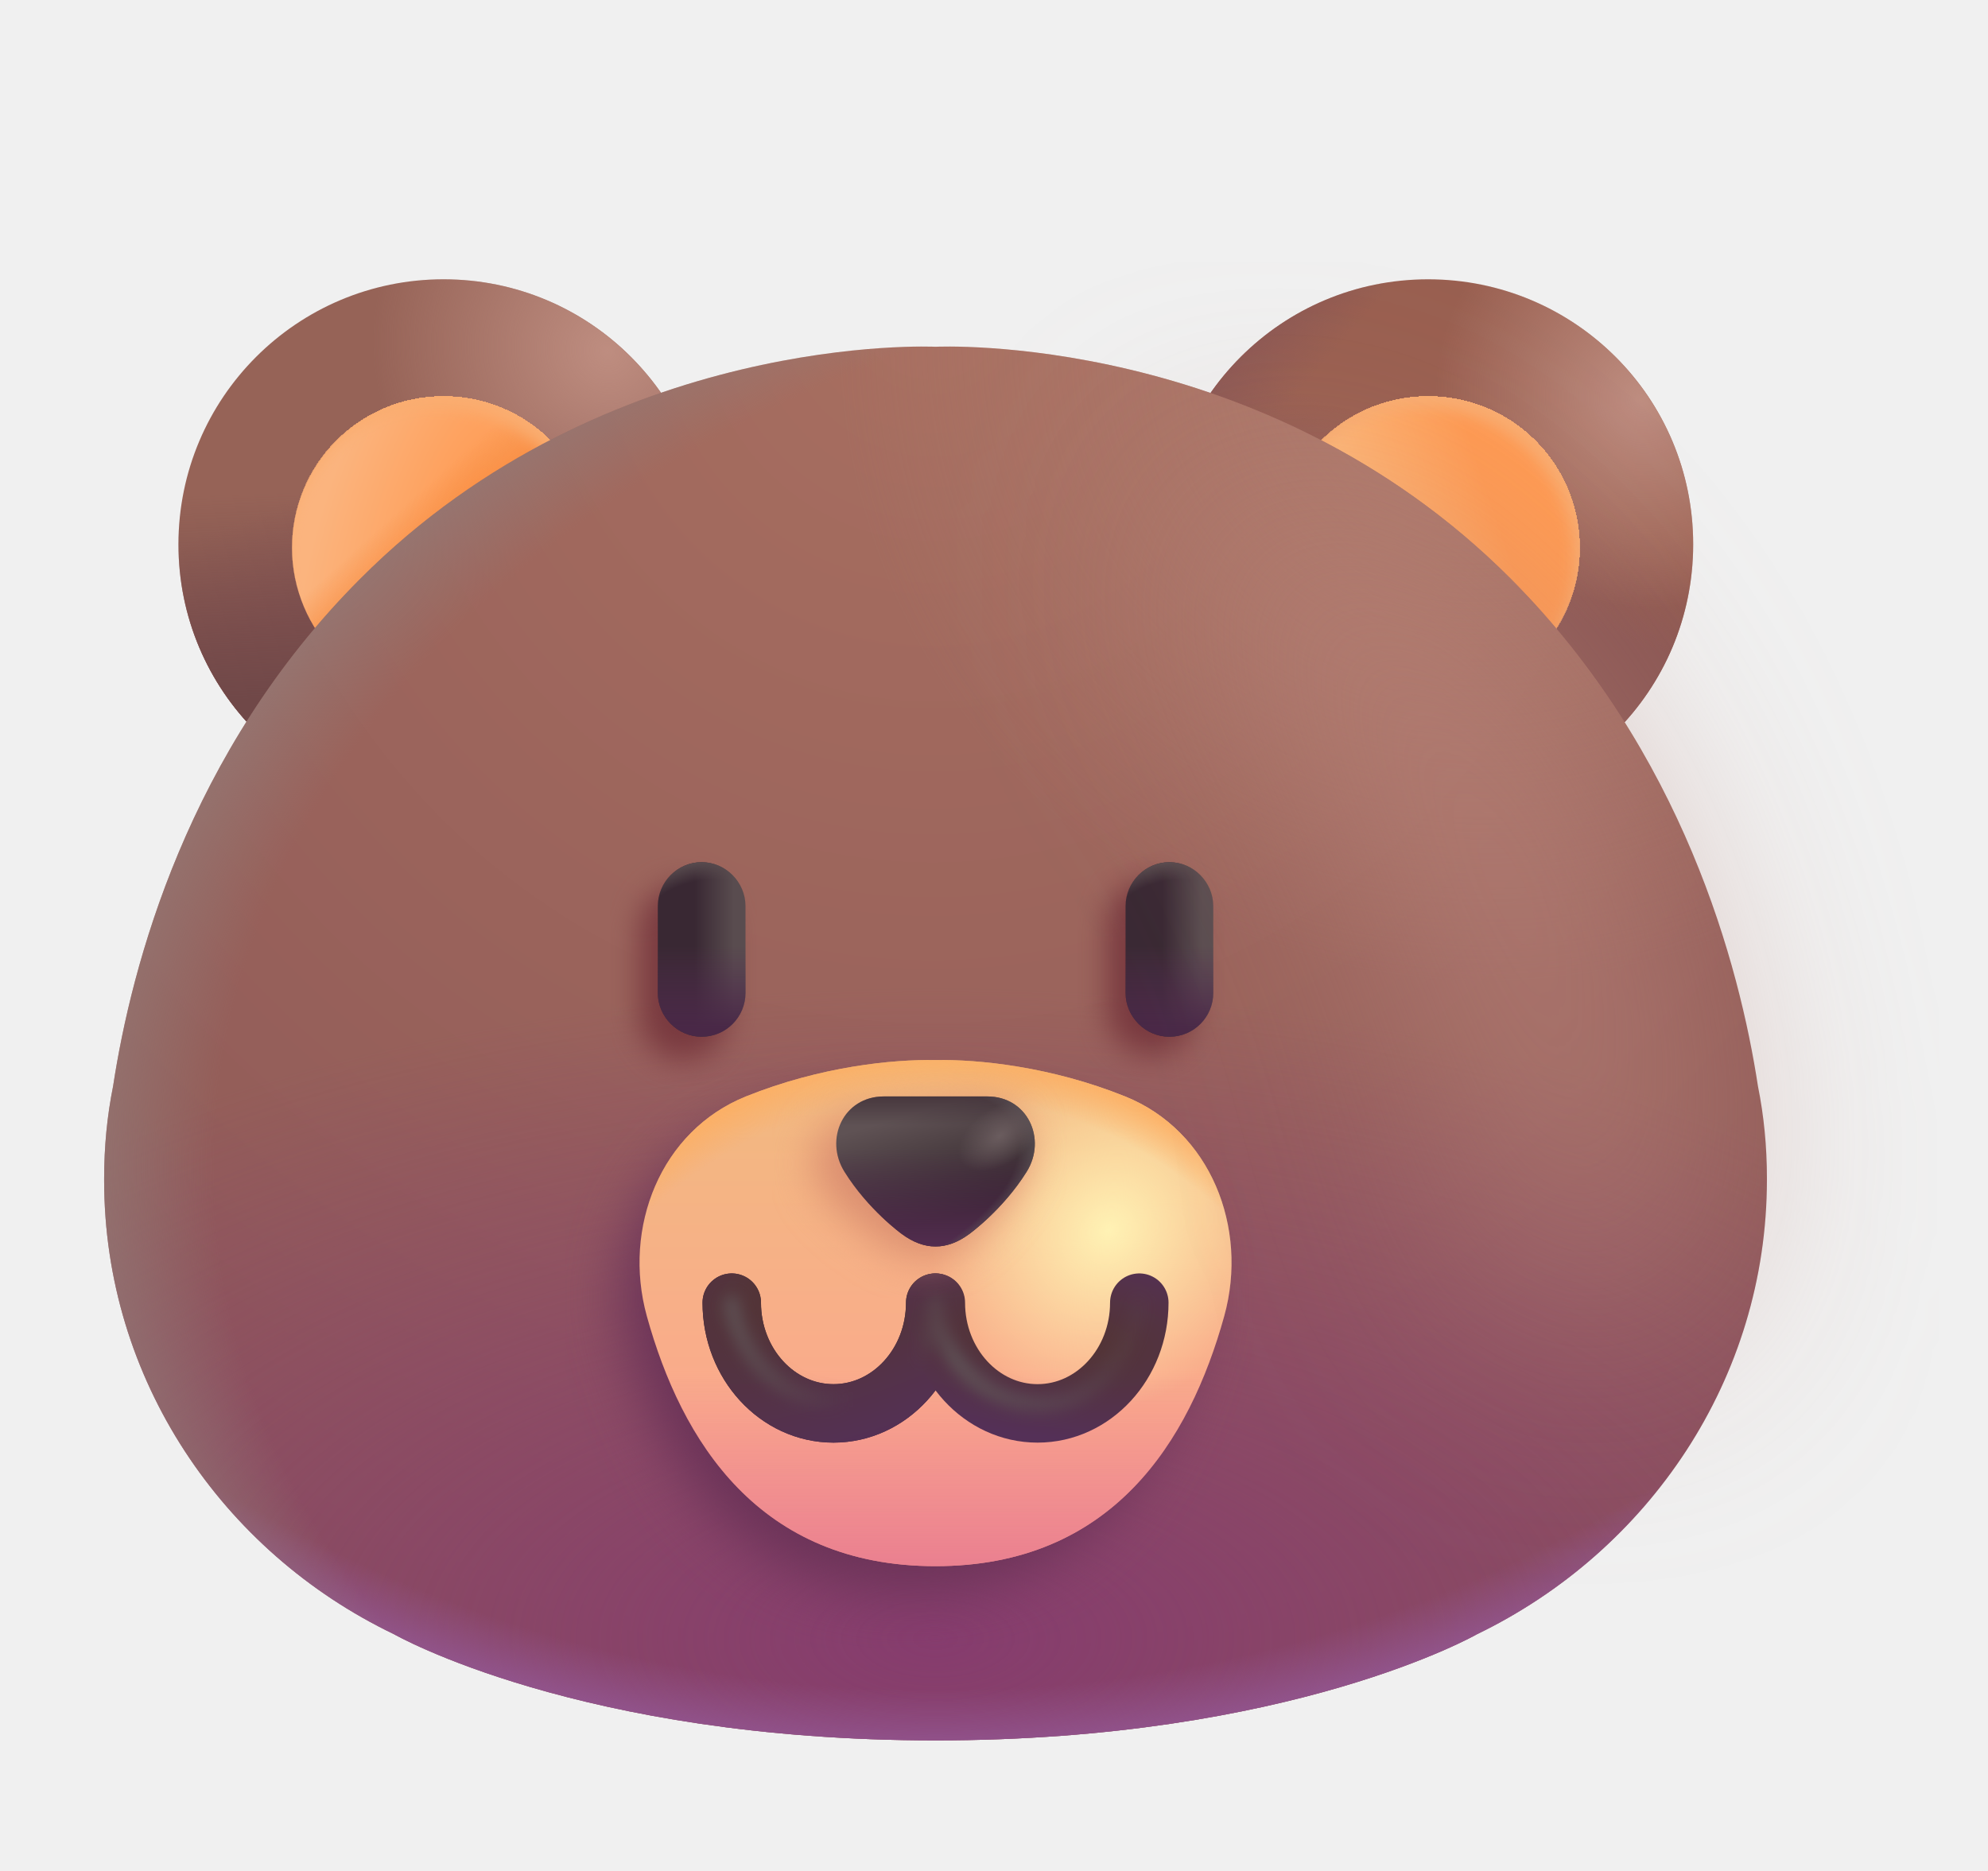
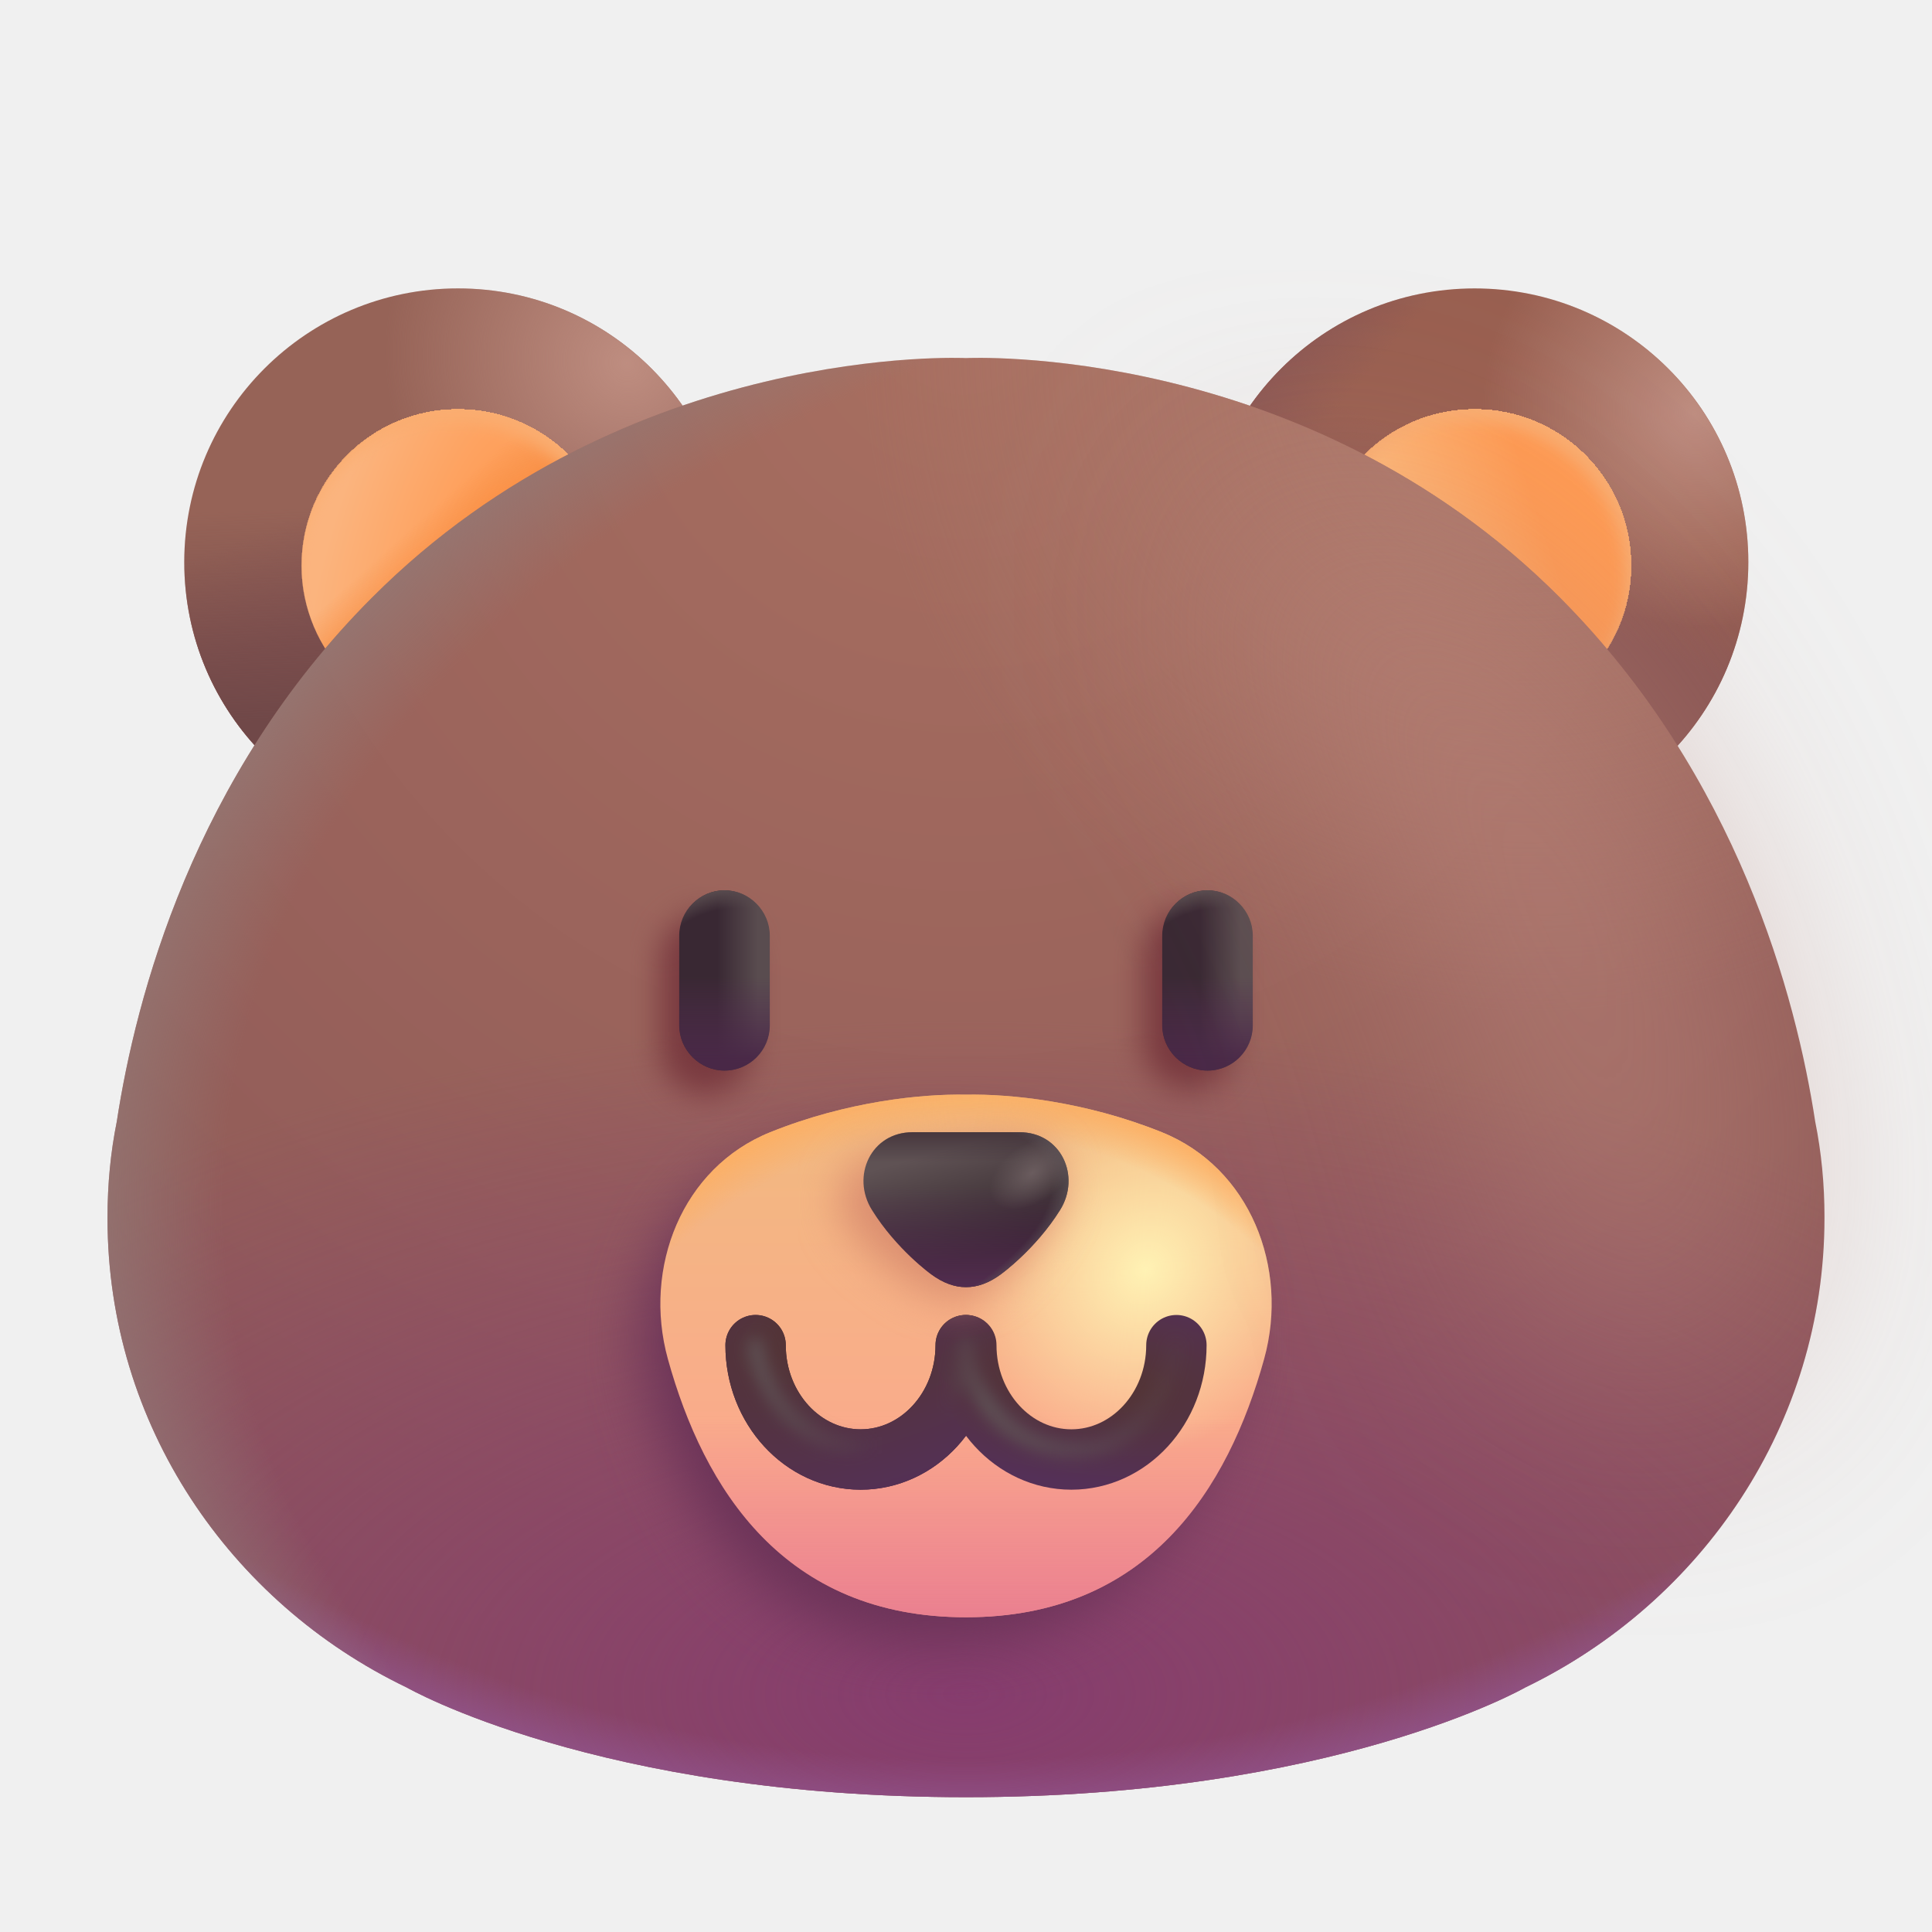
- <svg xmlns="http://www.w3.org/2000/svg" width="34" height="32" viewBox="0 0 34 32" fill="none">
-   <path d="M24.425 13.843C26.929 13.843 28.958 11.813 28.958 9.31C28.958 6.806 26.929 4.777 24.425 4.777C21.922 4.777 19.892 6.806 19.892 9.31C19.892 11.813 21.922 13.843 24.425 13.843Z" fill="#995F50" />
-   <path d="M24.425 13.843C26.929 13.843 28.958 11.813 28.958 9.31C28.958 6.806 26.929 4.777 24.425 4.777C21.922 4.777 19.892 6.806 19.892 9.31C19.892 11.813 21.922 13.843 24.425 13.843Z" fill="url(#paint0_linear_28327_4110)" />
-   <path d="M24.425 13.843C26.929 13.843 28.958 11.813 28.958 9.31C28.958 6.806 26.929 4.777 24.425 4.777C21.922 4.777 19.892 6.806 19.892 9.31C19.892 11.813 21.922 13.843 24.425 13.843Z" fill="url(#paint1_linear_28327_4110)" />
-   <path d="M24.425 13.843C26.929 13.843 28.958 11.813 28.958 9.31C28.958 6.806 26.929 4.777 24.425 4.777C21.922 4.777 19.892 6.806 19.892 9.31C19.892 11.813 21.922 13.843 24.425 13.843Z" fill="url(#paint2_radial_28327_4110)" />
-   <g filter="url(#filter0_i_28327_4110)">
-     <path d="M24.425 11.96C25.855 11.96 27.015 10.801 27.015 9.37C27.015 7.94 25.855 6.781 24.425 6.781C22.995 6.781 21.835 7.94 21.835 9.37C21.835 10.801 22.995 11.96 24.425 11.96Z" fill="url(#paint3_linear_28327_4110)" />
-   </g>
-   <path d="M7.585 13.843C5.081 13.843 3.052 11.813 3.052 9.31C3.052 6.806 5.081 4.777 7.585 4.777C10.089 4.777 12.118 6.806 12.118 9.31C12.118 11.813 10.089 13.843 7.585 13.843Z" fill="#966357" />
-   <path d="M7.585 13.843C5.081 13.843 3.052 11.813 3.052 9.31C3.052 6.806 5.081 4.777 7.585 4.777C10.089 4.777 12.118 6.806 12.118 9.31C12.118 11.813 10.089 13.843 7.585 13.843Z" fill="url(#paint4_linear_28327_4110)" />
-   <path d="M7.585 13.843C5.081 13.843 3.052 11.813 3.052 9.31C3.052 6.806 5.081 4.777 7.585 4.777C10.089 4.777 12.118 6.806 12.118 9.31C12.118 11.813 10.089 13.843 7.585 13.843Z" fill="url(#paint5_linear_28327_4110)" />
-   <path d="M7.585 13.843C5.081 13.843 3.052 11.813 3.052 9.31C3.052 6.806 5.081 4.777 7.585 4.777C10.089 4.777 12.118 6.806 12.118 9.31C12.118 11.813 10.089 13.843 7.585 13.843Z" fill="url(#paint6_radial_28327_4110)" />
-   <g filter="url(#filter1_i_28327_4110)">
-     <path d="M7.585 11.96C6.155 11.96 4.995 10.801 4.995 9.37C4.995 7.94 6.155 6.781 7.585 6.781C9.015 6.781 10.175 7.94 10.175 9.37C10.175 10.801 9.015 11.96 7.585 11.96Z" fill="url(#paint7_radial_28327_4110)" />
-     <path d="M7.585 11.96C6.155 11.96 4.995 10.801 4.995 9.37C4.995 7.94 6.155 6.781 7.585 6.781C9.015 6.781 10.175 7.94 10.175 9.37C10.175 10.801 9.015 11.96 7.585 11.96Z" fill="url(#paint8_linear_28327_4110)" />
-   </g>
-   <path d="M30.219 20.177C30.219 20.177 30.219 20.167 30.219 20.147C30.219 19.611 30.168 19.085 30.066 18.579C29.752 16.524 28.787 12.861 25.841 9.902C21.606 5.653 16 5.931 16 5.931C16 5.931 10.394 5.653 6.159 9.902C3.203 12.861 2.248 16.524 1.934 18.579C1.832 19.085 1.781 19.611 1.781 20.157C1.781 20.177 1.781 20.187 1.781 20.187C1.781 23.592 3.802 26.541 6.737 27.95C6.737 27.95 9.906 29.767 16 29.767C22.094 29.767 25.262 27.95 25.262 27.95C28.198 26.53 30.219 23.582 30.219 20.177Z" fill="url(#paint9_radial_28327_4110)" />
-   <path d="M30.219 20.177C30.219 20.177 30.219 20.167 30.219 20.147C30.219 19.611 30.168 19.085 30.066 18.579C29.752 16.524 28.787 12.861 25.841 9.902C21.606 5.653 16 5.931 16 5.931C16 5.931 10.394 5.653 6.159 9.902C3.203 12.861 2.248 16.524 1.934 18.579C1.832 19.085 1.781 19.611 1.781 20.157C1.781 20.177 1.781 20.187 1.781 20.187C1.781 23.592 3.802 26.541 6.737 27.95C6.737 27.95 9.906 29.767 16 29.767C22.094 29.767 25.262 27.95 25.262 27.95C28.198 26.53 30.219 23.582 30.219 20.177Z" fill="url(#paint10_radial_28327_4110)" />
-   <path d="M30.219 20.177C30.219 20.177 30.219 20.167 30.219 20.147C30.219 19.611 30.168 19.085 30.066 18.579C29.752 16.524 28.787 12.861 25.841 9.902C21.606 5.653 16 5.931 16 5.931C16 5.931 10.394 5.653 6.159 9.902C3.203 12.861 2.248 16.524 1.934 18.579C1.832 19.085 1.781 19.611 1.781 20.157C1.781 20.177 1.781 20.187 1.781 20.187C1.781 23.592 3.802 26.541 6.737 27.95C6.737 27.95 9.906 29.767 16 29.767C22.094 29.767 25.262 27.95 25.262 27.95C28.198 26.53 30.219 23.582 30.219 20.177Z" fill="url(#paint11_radial_28327_4110)" />
-   <path d="M30.219 20.177C30.219 20.177 30.219 20.167 30.219 20.147C30.219 19.611 30.168 19.085 30.066 18.579C29.752 16.524 28.787 12.861 25.841 9.902C21.606 5.653 16 5.931 16 5.931C16 5.931 10.394 5.653 6.159 9.902C3.203 12.861 2.248 16.524 1.934 18.579C1.832 19.085 1.781 19.611 1.781 20.157C1.781 20.177 1.781 20.187 1.781 20.187C1.781 23.592 3.802 26.541 6.737 27.95C6.737 27.95 9.906 29.767 16 29.767C22.094 29.767 25.262 27.95 25.262 27.95C28.198 26.53 30.219 23.582 30.219 20.177Z" fill="url(#paint12_radial_28327_4110)" />
-   <path d="M30.219 20.177C30.219 20.177 30.219 20.167 30.219 20.147C30.219 19.611 30.168 19.085 30.066 18.579C29.752 16.524 28.787 12.861 25.841 9.902C21.606 5.653 16 5.931 16 5.931C16 5.931 10.394 5.653 6.159 9.902C3.203 12.861 2.248 16.524 1.934 18.579C1.832 19.085 1.781 19.611 1.781 20.157C1.781 20.177 1.781 20.187 1.781 20.187C1.781 23.592 3.802 26.541 6.737 27.95C6.737 27.95 9.906 29.767 16 29.767C22.094 29.767 25.262 27.95 25.262 27.95C28.198 26.53 30.219 23.582 30.219 20.177Z" fill="url(#paint13_radial_28327_4110)" />
-   <g filter="url(#filter2_f_28327_4110)">
-     <path d="M11.688 18.13C11.278 18.13 10.938 17.79 10.938 17.38V15.894C10.938 15.484 11.278 15.144 11.688 15.144C12.098 15.144 12.438 15.484 12.438 15.894V17.38C12.438 17.79 12.108 18.13 11.688 18.13Z" fill="#79393F" />
-   </g>
-   <g filter="url(#filter3_f_28327_4110)">
-     <path d="M19.687 18.044C19.277 18.044 18.937 17.704 18.937 17.294V15.809C18.937 15.399 19.277 15.059 19.687 15.059C20.097 15.059 20.437 15.399 20.437 15.809V17.294C20.437 17.704 20.107 18.044 19.687 18.044Z" fill="#79393F" />
-   </g>
-   <path d="M12 17.732C11.59 17.732 11.25 17.392 11.25 16.982V15.496C11.25 15.086 11.59 14.746 12 14.746C12.41 14.746 12.75 15.086 12.75 15.496V16.982C12.75 17.392 12.42 17.732 12 17.732Z" fill="url(#paint14_linear_28327_4110)" />
-   <path d="M12 17.732C11.59 17.732 11.25 17.392 11.25 16.982V15.496C11.25 15.086 11.59 14.746 12 14.746C12.41 14.746 12.75 15.086 12.75 15.496V16.982C12.75 17.392 12.42 17.732 12 17.732Z" fill="url(#paint15_linear_28327_4110)" />
-   <path d="M12 17.732C11.59 17.732 11.25 17.392 11.25 16.982V15.496C11.25 15.086 11.59 14.746 12 14.746C12.41 14.746 12.75 15.086 12.75 15.496V16.982C12.75 17.392 12.42 17.732 12 17.732Z" fill="url(#paint16_radial_28327_4110)" />
-   <path d="M20 17.732C19.59 17.732 19.25 17.392 19.25 16.982V15.496C19.25 15.086 19.59 14.746 20 14.746C20.41 14.746 20.75 15.086 20.75 15.496V16.982C20.75 17.392 20.42 17.732 20 17.732Z" fill="url(#paint17_linear_28327_4110)" />
-   <path d="M20 17.732C19.59 17.732 19.25 17.392 19.25 16.982V15.496C19.25 15.086 19.59 14.746 20 14.746C20.41 14.746 20.75 15.086 20.75 15.496V16.982C20.75 17.392 20.42 17.732 20 17.732Z" fill="url(#paint18_linear_28327_4110)" />
-   <path d="M20 17.732C19.59 17.732 19.25 17.392 19.25 16.982V15.496C19.25 15.086 19.59 14.746 20 14.746C20.41 14.746 20.75 15.086 20.75 15.496V16.982C20.75 17.392 20.42 17.732 20 17.732Z" fill="url(#paint19_radial_28327_4110)" />
-   <g filter="url(#filter4_f_28327_4110)">
-     <path d="M15.558 18.843C14.851 18.831 13.657 18.95 12.432 19.444C11.027 20.009 10.394 21.604 10.798 23.064C11.37 25.13 12.649 27.187 15.558 27.187C18.466 27.187 19.746 25.13 20.317 23.064C20.721 21.604 20.088 20.009 18.683 19.444C17.458 18.95 16.264 18.831 15.558 18.843Z" fill="#6A3257" />
-   </g>
-   <path d="M16 18.131C15.267 18.117 14.029 18.241 12.758 18.753C11.3 19.34 10.643 20.994 11.062 22.509C11.655 24.652 12.982 26.787 16 26.787C19.018 26.787 20.345 24.652 20.938 22.509C21.357 20.994 20.7 19.34 19.242 18.753C17.971 18.241 16.733 18.117 16 18.131Z" fill="url(#paint20_linear_28327_4110)" />
-   <path d="M16 18.131C15.267 18.117 14.029 18.241 12.758 18.753C11.3 19.34 10.643 20.994 11.062 22.509C11.655 24.652 12.982 26.787 16 26.787C19.018 26.787 20.345 24.652 20.938 22.509C21.357 20.994 20.7 19.34 19.242 18.753C17.971 18.241 16.733 18.117 16 18.131Z" fill="url(#paint21_linear_28327_4110)" />
-   <path d="M16 18.131C15.267 18.117 14.029 18.241 12.758 18.753C11.3 19.34 10.643 20.994 11.062 22.509C11.655 24.652 12.982 26.787 16 26.787C19.018 26.787 20.345 24.652 20.938 22.509C21.357 20.994 20.7 19.34 19.242 18.753C17.971 18.241 16.733 18.117 16 18.131Z" fill="url(#paint22_radial_28327_4110)" />
-   <path d="M16 18.131C15.267 18.117 14.029 18.241 12.758 18.753C11.3 19.34 10.643 20.994 11.062 22.509C11.655 24.652 12.982 26.787 16 26.787C19.018 26.787 20.345 24.652 20.938 22.509C21.357 20.994 20.7 19.34 19.242 18.753C17.971 18.241 16.733 18.117 16 18.131Z" fill="url(#paint23_radial_28327_4110)" />
-   <path d="M15.995 22.28C15.995 23.325 15.215 24.174 14.255 24.174C13.295 24.174 12.515 23.325 12.515 22.28" stroke="url(#paint24_radial_28327_4110)" stroke-miterlimit="10" stroke-linecap="round" />
-   <path d="M15.995 22.28C15.995 23.325 15.215 24.174 14.255 24.174C13.295 24.174 12.515 23.325 12.515 22.28" stroke="url(#paint25_radial_28327_4110)" stroke-miterlimit="10" stroke-linecap="round" />
-   <path d="M19.485 22.28C19.485 23.325 18.705 24.174 17.745 24.174C16.785 24.174 16.005 23.325 16.005 22.28" stroke="url(#paint26_radial_28327_4110)" stroke-miterlimit="10" stroke-linecap="round" />
-   <g filter="url(#filter5_f_28327_4110)">
-     <path d="M12.515 22.28C12.557 22.801 13.049 23.861 14.124 23.936C15.468 24.03 15.937 22.968 15.984 22.28C15.958 22.832 16.562 24.014 17.828 24.014C18.915 24.014 19.427 22.832 19.484 22.28" stroke="url(#paint27_linear_28327_4110)" stroke-width="0.25" stroke-linecap="round" stroke-linejoin="round" />
-   </g>
-   <g filter="url(#filter6_f_28327_4110)">
-     <path d="M14.71 19.102L16.6 18.924C17.329 18.855 17.757 19.521 17.432 20.101C17.056 20.773 16.482 21.227 16.482 21.227C16.293 21.382 16.089 21.472 15.888 21.49C15.688 21.51 15.471 21.459 15.257 21.343C15.257 21.343 14.608 21.004 14.112 20.414C13.685 19.905 13.981 19.171 14.71 19.102Z" fill="#DB8E70" />
-   </g>
-   <path d="M15.113 18.753H16.887C17.57 18.753 17.91 19.478 17.558 20.042C17.149 20.696 16.575 21.107 16.575 21.107C16.386 21.247 16.188 21.321 16 21.319C15.812 21.321 15.614 21.247 15.425 21.107C15.425 21.107 14.851 20.696 14.443 20.042C14.09 19.478 14.43 18.753 15.113 18.753Z" fill="url(#paint28_linear_28327_4110)" />
-   <path d="M15.113 18.753H16.887C17.57 18.753 17.91 19.478 17.558 20.042C17.149 20.696 16.575 21.107 16.575 21.107C16.386 21.247 16.188 21.321 16 21.319C15.812 21.321 15.614 21.247 15.425 21.107C15.425 21.107 14.851 20.696 14.443 20.042C14.09 19.478 14.43 18.753 15.113 18.753Z" fill="url(#paint29_linear_28327_4110)" />
-   <path d="M15.113 18.753H16.887C17.57 18.753 17.91 19.478 17.558 20.042C17.149 20.696 16.575 21.107 16.575 21.107C16.386 21.247 16.188 21.321 16 21.319C15.812 21.321 15.614 21.247 15.425 21.107C15.425 21.107 14.851 20.696 14.443 20.042C14.09 19.478 14.43 18.753 15.113 18.753Z" fill="url(#paint30_linear_28327_4110)" />
-   <path d="M15.113 18.753H16.887C17.57 18.753 17.91 19.478 17.558 20.042C17.149 20.696 16.575 21.107 16.575 21.107C16.386 21.247 16.188 21.321 16 21.319C15.812 21.321 15.614 21.247 15.425 21.107C15.425 21.107 14.851 20.696 14.443 20.042C14.09 19.478 14.43 18.753 15.113 18.753Z" fill="url(#paint31_radial_28327_4110)" />
-   <path d="M15.113 18.753H16.887C17.57 18.753 17.91 19.478 17.558 20.042C17.149 20.696 16.575 21.107 16.575 21.107C16.386 21.247 16.188 21.321 16 21.319C15.812 21.321 15.614 21.247 15.425 21.107C15.425 21.107 14.851 20.696 14.443 20.042C14.09 19.478 14.43 18.753 15.113 18.753Z" fill="url(#paint32_radial_28327_4110)" />
-   <g filter="url(#filter7_f_28327_4110)">
-     <path d="M29.142 20.698C28.487 15.228 26.212 10.491 21.87 8.57C21.309 8.322 20.669 8.586 20.379 9.128C20.119 9.614 20.205 10.21 20.572 10.621C22.867 13.187 24.345 16.025 24.499 20.609C24.555 22.296 26.241 23.55 27.802 22.908C28.69 22.543 29.257 21.652 29.142 20.698Z" fill="url(#paint33_linear_28327_4110)" />
+ <svg xmlns="http://www.w3.org/2000/svg" width="32" height="32" viewBox="0 0 32 32" fill="none">
+   <g clip-path="url(#clip0_28327_4110)">
+     <path d="M24.425 13.843C26.929 13.843 28.958 11.813 28.958 9.31C28.958 6.806 26.929 4.777 24.425 4.777C21.922 4.777 19.892 6.806 19.892 9.31C19.892 11.813 21.922 13.843 24.425 13.843Z" fill="#995F50" />
+     <path d="M24.425 13.843C26.929 13.843 28.958 11.813 28.958 9.31C28.958 6.806 26.929 4.777 24.425 4.777C21.922 4.777 19.892 6.806 19.892 9.31C19.892 11.813 21.922 13.843 24.425 13.843Z" fill="url(#paint0_linear_28327_4110)" />
+     <path d="M24.425 13.843C26.929 13.843 28.958 11.813 28.958 9.31C28.958 6.806 26.929 4.777 24.425 4.777C21.922 4.777 19.892 6.806 19.892 9.31C19.892 11.813 21.922 13.843 24.425 13.843Z" fill="url(#paint1_linear_28327_4110)" />
+     <path d="M24.425 13.843C26.929 13.843 28.958 11.813 28.958 9.31C28.958 6.806 26.929 4.777 24.425 4.777C21.922 4.777 19.892 6.806 19.892 9.31C19.892 11.813 21.922 13.843 24.425 13.843Z" fill="url(#paint2_radial_28327_4110)" />
+     <g filter="url(#filter0_i_28327_4110)">
+       <path d="M24.425 11.96C25.855 11.96 27.015 10.801 27.015 9.37C27.015 7.94 25.855 6.781 24.425 6.781C22.995 6.781 21.835 7.94 21.835 9.37C21.835 10.801 22.995 11.96 24.425 11.96Z" fill="url(#paint3_linear_28327_4110)" />
+     </g>
+     <path d="M7.585 13.843C5.081 13.843 3.052 11.813 3.052 9.31C3.052 6.806 5.081 4.777 7.585 4.777C10.089 4.777 12.118 6.806 12.118 9.31C12.118 11.813 10.089 13.843 7.585 13.843Z" fill="#966357" />
+     <path d="M7.585 13.843C5.081 13.843 3.052 11.813 3.052 9.31C3.052 6.806 5.081 4.777 7.585 4.777C10.089 4.777 12.118 6.806 12.118 9.31C12.118 11.813 10.089 13.843 7.585 13.843Z" fill="url(#paint4_linear_28327_4110)" />
+     <path d="M7.585 13.843C5.081 13.843 3.052 11.813 3.052 9.31C3.052 6.806 5.081 4.777 7.585 4.777C10.089 4.777 12.118 6.806 12.118 9.31C12.118 11.813 10.089 13.843 7.585 13.843Z" fill="url(#paint5_linear_28327_4110)" />
+     <path d="M7.585 13.843C5.081 13.843 3.052 11.813 3.052 9.31C3.052 6.806 5.081 4.777 7.585 4.777C10.089 4.777 12.118 6.806 12.118 9.31C12.118 11.813 10.089 13.843 7.585 13.843Z" fill="url(#paint6_radial_28327_4110)" />
+     <g filter="url(#filter1_i_28327_4110)">
+       <path d="M7.585 11.96C6.155 11.96 4.995 10.801 4.995 9.37C4.995 7.94 6.155 6.781 7.585 6.781C9.015 6.781 10.175 7.94 10.175 9.37C10.175 10.801 9.015 11.96 7.585 11.96Z" fill="url(#paint7_radial_28327_4110)" />
+       <path d="M7.585 11.96C6.155 11.96 4.995 10.801 4.995 9.37C4.995 7.94 6.155 6.781 7.585 6.781C9.015 6.781 10.175 7.94 10.175 9.37C10.175 10.801 9.015 11.96 7.585 11.96Z" fill="url(#paint8_linear_28327_4110)" />
+     </g>
+     <path d="M30.219 20.177C30.219 20.177 30.219 20.167 30.219 20.147C30.219 19.611 30.168 19.085 30.066 18.579C29.752 16.524 28.787 12.861 25.841 9.902C21.606 5.653 16 5.931 16 5.931C16 5.931 10.394 5.653 6.159 9.902C3.203 12.861 2.248 16.524 1.934 18.579C1.832 19.085 1.781 19.611 1.781 20.157C1.781 20.177 1.781 20.187 1.781 20.187C1.781 23.592 3.802 26.541 6.737 27.95C6.737 27.95 9.906 29.767 16 29.767C22.094 29.767 25.262 27.95 25.262 27.95C28.198 26.53 30.219 23.582 30.219 20.177Z" fill="url(#paint9_radial_28327_4110)" />
+     <path d="M30.219 20.177C30.219 20.177 30.219 20.167 30.219 20.147C30.219 19.611 30.168 19.085 30.066 18.579C29.752 16.524 28.787 12.861 25.841 9.902C21.606 5.653 16 5.931 16 5.931C16 5.931 10.394 5.653 6.159 9.902C3.203 12.861 2.248 16.524 1.934 18.579C1.832 19.085 1.781 19.611 1.781 20.157C1.781 20.177 1.781 20.187 1.781 20.187C1.781 23.592 3.802 26.541 6.737 27.95C6.737 27.95 9.906 29.767 16 29.767C22.094 29.767 25.262 27.95 25.262 27.95C28.198 26.53 30.219 23.582 30.219 20.177Z" fill="url(#paint10_radial_28327_4110)" />
+     <path d="M30.219 20.177C30.219 20.177 30.219 20.167 30.219 20.147C30.219 19.611 30.168 19.085 30.066 18.579C29.752 16.524 28.787 12.861 25.841 9.902C21.606 5.653 16 5.931 16 5.931C16 5.931 10.394 5.653 6.159 9.902C3.203 12.861 2.248 16.524 1.934 18.579C1.832 19.085 1.781 19.611 1.781 20.157C1.781 20.177 1.781 20.187 1.781 20.187C1.781 23.592 3.802 26.541 6.737 27.95C6.737 27.95 9.906 29.767 16 29.767C22.094 29.767 25.262 27.95 25.262 27.95C28.198 26.53 30.219 23.582 30.219 20.177Z" fill="url(#paint11_radial_28327_4110)" />
+     <path d="M30.219 20.177C30.219 20.177 30.219 20.167 30.219 20.147C30.219 19.611 30.168 19.085 30.066 18.579C29.752 16.524 28.787 12.861 25.841 9.902C21.606 5.653 16 5.931 16 5.931C16 5.931 10.394 5.653 6.159 9.902C3.203 12.861 2.248 16.524 1.934 18.579C1.832 19.085 1.781 19.611 1.781 20.157C1.781 20.177 1.781 20.187 1.781 20.187C1.781 23.592 3.802 26.541 6.737 27.95C6.737 27.95 9.906 29.767 16 29.767C22.094 29.767 25.262 27.95 25.262 27.95C28.198 26.53 30.219 23.582 30.219 20.177Z" fill="url(#paint12_radial_28327_4110)" />
+     <path d="M30.219 20.177C30.219 20.177 30.219 20.167 30.219 20.147C30.219 19.611 30.168 19.085 30.066 18.579C29.752 16.524 28.787 12.861 25.841 9.902C21.606 5.653 16 5.931 16 5.931C16 5.931 10.394 5.653 6.159 9.902C3.203 12.861 2.248 16.524 1.934 18.579C1.832 19.085 1.781 19.611 1.781 20.157C1.781 20.177 1.781 20.187 1.781 20.187C1.781 23.592 3.802 26.541 6.737 27.95C6.737 27.95 9.906 29.767 16 29.767C22.094 29.767 25.262 27.95 25.262 27.95C28.198 26.53 30.219 23.582 30.219 20.177Z" fill="url(#paint13_radial_28327_4110)" />
+     <g filter="url(#filter2_f_28327_4110)">
+       <path d="M11.688 18.13C11.278 18.13 10.938 17.79 10.938 17.38V15.894C10.938 15.484 11.278 15.144 11.688 15.144C12.098 15.144 12.438 15.484 12.438 15.894V17.38C12.438 17.79 12.108 18.13 11.688 18.13Z" fill="#79393F" />
+     </g>
+     <g filter="url(#filter3_f_28327_4110)">
+       <path d="M19.687 18.044C19.277 18.044 18.937 17.704 18.937 17.294V15.809C18.937 15.399 19.277 15.059 19.687 15.059C20.097 15.059 20.437 15.399 20.437 15.809V17.294C20.437 17.704 20.107 18.044 19.687 18.044Z" fill="#79393F" />
+     </g>
+     <path d="M12 17.732C11.59 17.732 11.25 17.392 11.25 16.982V15.496C11.25 15.086 11.59 14.746 12 14.746C12.41 14.746 12.75 15.086 12.75 15.496V16.982C12.75 17.392 12.42 17.732 12 17.732Z" fill="url(#paint14_linear_28327_4110)" />
+     <path d="M12 17.732C11.59 17.732 11.25 17.392 11.25 16.982V15.496C11.25 15.086 11.59 14.746 12 14.746C12.41 14.746 12.75 15.086 12.75 15.496V16.982C12.75 17.392 12.42 17.732 12 17.732Z" fill="url(#paint15_linear_28327_4110)" />
+     <path d="M12 17.732C11.59 17.732 11.25 17.392 11.25 16.982V15.496C11.25 15.086 11.59 14.746 12 14.746C12.41 14.746 12.75 15.086 12.75 15.496V16.982C12.75 17.392 12.42 17.732 12 17.732Z" fill="url(#paint16_radial_28327_4110)" />
+     <path d="M20 17.732C19.59 17.732 19.25 17.392 19.25 16.982V15.496C19.25 15.086 19.59 14.746 20 14.746C20.41 14.746 20.75 15.086 20.75 15.496V16.982C20.75 17.392 20.42 17.732 20 17.732Z" fill="url(#paint17_linear_28327_4110)" />
+     <path d="M20 17.732C19.59 17.732 19.25 17.392 19.25 16.982V15.496C19.25 15.086 19.59 14.746 20 14.746C20.41 14.746 20.75 15.086 20.75 15.496V16.982C20.75 17.392 20.42 17.732 20 17.732Z" fill="url(#paint18_linear_28327_4110)" />
+     <path d="M20 17.732C19.59 17.732 19.25 17.392 19.25 16.982V15.496C19.25 15.086 19.59 14.746 20 14.746C20.41 14.746 20.75 15.086 20.75 15.496V16.982C20.75 17.392 20.42 17.732 20 17.732Z" fill="url(#paint19_radial_28327_4110)" />
+     <g filter="url(#filter4_f_28327_4110)">
+       <path d="M15.558 18.843C14.851 18.831 13.657 18.95 12.432 19.444C11.027 20.009 10.394 21.604 10.798 23.064C11.37 25.13 12.649 27.187 15.558 27.187C18.466 27.187 19.746 25.13 20.317 23.064C20.721 21.604 20.088 20.009 18.683 19.444C17.458 18.95 16.264 18.831 15.558 18.843Z" fill="#6A3257" />
+     </g>
+     <path d="M16 18.131C15.267 18.117 14.029 18.241 12.758 18.753C11.3 19.34 10.643 20.994 11.062 22.509C11.655 24.652 12.982 26.787 16 26.787C19.018 26.787 20.345 24.652 20.938 22.509C21.357 20.994 20.7 19.34 19.242 18.753C17.971 18.241 16.733 18.117 16 18.131Z" fill="url(#paint20_linear_28327_4110)" />
+     <path d="M16 18.131C15.267 18.117 14.029 18.241 12.758 18.753C11.3 19.34 10.643 20.994 11.062 22.509C11.655 24.652 12.982 26.787 16 26.787C19.018 26.787 20.345 24.652 20.938 22.509C21.357 20.994 20.7 19.34 19.242 18.753C17.971 18.241 16.733 18.117 16 18.131Z" fill="url(#paint21_linear_28327_4110)" />
+     <path d="M16 18.131C15.267 18.117 14.029 18.241 12.758 18.753C11.3 19.34 10.643 20.994 11.062 22.509C11.655 24.652 12.982 26.787 16 26.787C19.018 26.787 20.345 24.652 20.938 22.509C21.357 20.994 20.7 19.34 19.242 18.753C17.971 18.241 16.733 18.117 16 18.131Z" fill="url(#paint22_radial_28327_4110)" />
+     <path d="M16 18.131C15.267 18.117 14.029 18.241 12.758 18.753C11.3 19.34 10.643 20.994 11.062 22.509C11.655 24.652 12.982 26.787 16 26.787C19.018 26.787 20.345 24.652 20.938 22.509C21.357 20.994 20.7 19.34 19.242 18.753C17.971 18.241 16.733 18.117 16 18.131Z" fill="url(#paint23_radial_28327_4110)" />
+     <path d="M15.995 22.28C15.995 23.325 15.215 24.174 14.255 24.174C13.295 24.174 12.515 23.325 12.515 22.28" stroke="url(#paint24_radial_28327_4110)" stroke-miterlimit="10" stroke-linecap="round" />
+     <path d="M15.995 22.28C15.995 23.325 15.215 24.174 14.255 24.174C13.295 24.174 12.515 23.325 12.515 22.28" stroke="url(#paint25_radial_28327_4110)" stroke-miterlimit="10" stroke-linecap="round" />
+     <path d="M19.485 22.28C19.485 23.325 18.705 24.174 17.745 24.174C16.785 24.174 16.005 23.325 16.005 22.28" stroke="url(#paint26_radial_28327_4110)" stroke-miterlimit="10" stroke-linecap="round" />
+     <g filter="url(#filter5_f_28327_4110)">
+       <path d="M12.515 22.28C12.557 22.801 13.049 23.861 14.124 23.936C15.468 24.03 15.937 22.968 15.984 22.28C15.958 22.832 16.562 24.014 17.828 24.014C18.915 24.014 19.427 22.832 19.484 22.28" stroke="url(#paint27_linear_28327_4110)" stroke-width="0.25" stroke-linecap="round" stroke-linejoin="round" />
+     </g>
+     <g filter="url(#filter6_f_28327_4110)">
+       <path d="M14.71 19.102L16.6 18.924C17.329 18.855 17.757 19.521 17.432 20.101C17.056 20.773 16.482 21.227 16.482 21.227C16.293 21.382 16.089 21.472 15.888 21.49C15.688 21.51 15.471 21.459 15.257 21.343C15.257 21.343 14.608 21.004 14.112 20.414C13.685 19.905 13.981 19.171 14.71 19.102Z" fill="#DB8E70" />
+     </g>
+     <path d="M15.113 18.753H16.887C17.57 18.753 17.91 19.478 17.558 20.042C17.149 20.696 16.575 21.107 16.575 21.107C16.386 21.247 16.188 21.321 16 21.319C15.812 21.321 15.614 21.247 15.425 21.107C15.425 21.107 14.851 20.696 14.443 20.042C14.09 19.478 14.43 18.753 15.113 18.753Z" fill="url(#paint28_linear_28327_4110)" />
+     <path d="M15.113 18.753H16.887C17.57 18.753 17.91 19.478 17.558 20.042C17.149 20.696 16.575 21.107 16.575 21.107C16.386 21.247 16.188 21.321 16 21.319C15.812 21.321 15.614 21.247 15.425 21.107C15.425 21.107 14.851 20.696 14.443 20.042C14.09 19.478 14.43 18.753 15.113 18.753Z" fill="url(#paint29_linear_28327_4110)" />
+     <path d="M15.113 18.753H16.887C17.57 18.753 17.91 19.478 17.558 20.042C17.149 20.696 16.575 21.107 16.575 21.107C16.386 21.247 16.188 21.321 16 21.319C15.812 21.321 15.614 21.247 15.425 21.107C15.425 21.107 14.851 20.696 14.443 20.042C14.09 19.478 14.43 18.753 15.113 18.753Z" fill="url(#paint30_linear_28327_4110)" />
+     <path d="M15.113 18.753H16.887C17.57 18.753 17.91 19.478 17.558 20.042C17.149 20.696 16.575 21.107 16.575 21.107C16.386 21.247 16.188 21.321 16 21.319C15.812 21.321 15.614 21.247 15.425 21.107C15.425 21.107 14.851 20.696 14.443 20.042C14.09 19.478 14.43 18.753 15.113 18.753Z" fill="url(#paint31_radial_28327_4110)" />
+     <path d="M15.113 18.753H16.887C17.57 18.753 17.91 19.478 17.558 20.042C17.149 20.696 16.575 21.107 16.575 21.107C16.386 21.247 16.188 21.321 16 21.319C15.812 21.321 15.614 21.247 15.425 21.107C15.425 21.107 14.851 20.696 14.443 20.042C14.09 19.478 14.43 18.753 15.113 18.753Z" fill="url(#paint32_radial_28327_4110)" />
+     <g filter="url(#filter7_f_28327_4110)">
+       <path d="M29.142 20.698C28.487 15.228 26.212 10.491 21.87 8.57C21.309 8.322 20.669 8.586 20.379 9.128C20.119 9.614 20.205 10.21 20.572 10.621C22.867 13.187 24.345 16.025 24.499 20.609C24.555 22.296 26.241 23.55 27.802 22.908C28.69 22.543 29.257 21.652 29.142 20.698Z" fill="url(#paint33_linear_28327_4110)" />
+     </g>
  </g>
  <defs>
    <filter id="filter0_i_28327_4110" x="21.735" y="6.781" width="5.28" height="5.38" filterUnits="userSpaceOnUse" color-interpolation-filters="sRGB">
      <feFlood flood-opacity="0" result="BackgroundImageFix" />
      <feBlend mode="normal" in="SourceGraphic" in2="BackgroundImageFix" result="shape" />
      <feColorMatrix in="SourceAlpha" type="matrix" values="0 0 0 0 0 0 0 0 0 0 0 0 0 0 0 0 0 0 127 0" result="hardAlpha" />
      <feOffset dx="-0.1" dy="0.2" />
      <feGaussianBlur stdDeviation="0.125" />
      <feComposite in2="hardAlpha" operator="arithmetic" k2="-1" k3="1" />
      <feColorMatrix type="matrix" values="0 0 0 0 0.98 0 0 0 0 0.678 0 0 0 0 0.439 0 0 0 1 0" />
      <feBlend mode="normal" in2="shape" result="effect1_innerShadow_28327_4110" />
    </filter>
    <filter id="filter1_i_28327_4110" x="4.895" y="6.781" width="5.28" height="5.38" filterUnits="userSpaceOnUse" color-interpolation-filters="sRGB">
      <feFlood flood-opacity="0" result="BackgroundImageFix" />
      <feBlend mode="normal" in="SourceGraphic" in2="BackgroundImageFix" result="shape" />
      <feColorMatrix in="SourceAlpha" type="matrix" values="0 0 0 0 0 0 0 0 0 0 0 0 0 0 0 0 0 0 127 0" result="hardAlpha" />
      <feOffset dx="-0.1" dy="0.2" />
      <feGaussianBlur stdDeviation="0.125" />
      <feComposite in2="hardAlpha" operator="arithmetic" k2="-1" k3="1" />
      <feColorMatrix type="matrix" values="0 0 0 0 0.98 0 0 0 0 0.678 0 0 0 0 0.439 0 0 0 1 0" />
      <feBlend mode="normal" in2="shape" result="effect1_innerShadow_28327_4110" />
    </filter>
    <filter id="filter2_f_28327_4110" x="10.438" y="14.644" width="2.5" height="3.986" filterUnits="userSpaceOnUse" color-interpolation-filters="sRGB">
      <feFlood flood-opacity="0" result="BackgroundImageFix" />
      <feBlend mode="normal" in="SourceGraphic" in2="BackgroundImageFix" result="shape" />
      <feGaussianBlur stdDeviation="0.25" result="effect1_foregroundBlur_28327_4110" />
    </filter>
    <filter id="filter3_f_28327_4110" x="18.437" y="14.559" width="2.5" height="3.986" filterUnits="userSpaceOnUse" color-interpolation-filters="sRGB">
      <feFlood flood-opacity="0" result="BackgroundImageFix" />
      <feBlend mode="normal" in="SourceGraphic" in2="BackgroundImageFix" result="shape" />
      <feGaussianBlur stdDeviation="0.25" result="effect1_foregroundBlur_28327_4110" />
    </filter>
    <filter id="filter4_f_28327_4110" x="9.678" y="17.843" width="11.759" height="10.345" filterUnits="userSpaceOnUse" color-interpolation-filters="sRGB">
      <feFlood flood-opacity="0" result="BackgroundImageFix" />
      <feBlend mode="normal" in="SourceGraphic" in2="BackgroundImageFix" result="shape" />
      <feGaussianBlur stdDeviation="0.5" result="effect1_foregroundBlur_28327_4110" />
    </filter>
    <filter id="filter5_f_28327_4110" x="12.14" y="21.905" width="7.719" height="2.484" filterUnits="userSpaceOnUse" color-interpolation-filters="sRGB">
      <feFlood flood-opacity="0" result="BackgroundImageFix" />
      <feBlend mode="normal" in="SourceGraphic" in2="BackgroundImageFix" result="shape" />
      <feGaussianBlur stdDeviation="0.125" result="effect1_foregroundBlur_28327_4110" />
    </filter>
    <filter id="filter6_f_28327_4110" x="13.215" y="18.219" width="5.027" height="3.975" filterUnits="userSpaceOnUse" color-interpolation-filters="sRGB">
      <feFlood flood-opacity="0" result="BackgroundImageFix" />
      <feBlend mode="normal" in="SourceGraphic" in2="BackgroundImageFix" result="shape" />
      <feGaussianBlur stdDeviation="0.35" result="effect1_foregroundBlur_28327_4110" />
    </filter>
    <filter id="filter7_f_28327_4110" x="16.229" y="4.476" width="16.928" height="22.603" filterUnits="userSpaceOnUse" color-interpolation-filters="sRGB">
      <feFlood flood-opacity="0" result="BackgroundImageFix" />
      <feBlend mode="normal" in="SourceGraphic" in2="BackgroundImageFix" result="shape" />
      <feGaussianBlur stdDeviation="2" result="effect1_foregroundBlur_28327_4110" />
    </filter>
    <linearGradient id="paint0_linear_28327_4110" x1="24.786" y1="9.787" x2="25.505" y2="7.943" gradientUnits="userSpaceOnUse">
      <stop stop-color="#8B5754" />
      <stop offset="1" stop-color="#8B5754" stop-opacity="0" />
    </linearGradient>
    <linearGradient id="paint1_linear_28327_4110" x1="21.255" y1="5.724" x2="22.286" y2="6.631" gradientUnits="userSpaceOnUse">
      <stop stop-color="#8B5754" />
      <stop offset="1" stop-color="#8B5754" stop-opacity="0" />
    </linearGradient>
    <radialGradient id="paint2_radial_28327_4110" cx="0" cy="0" r="1" gradientUnits="userSpaceOnUse" gradientTransform="translate(28.0676 6.84935) rotate(142.716) scale(3.45634 3.61664)">
      <stop stop-color="#BE8D80" />
      <stop offset="1" stop-color="#BE8D80" stop-opacity="0" />
    </radialGradient>
    <linearGradient id="paint3_linear_28327_4110" x1="25.474" y1="8.474" x2="23.442" y2="9.162" gradientUnits="userSpaceOnUse">
      <stop stop-color="#FF9A52" />
      <stop offset="1" stop-color="#FFB675" />
    </linearGradient>
    <linearGradient id="paint4_linear_28327_4110" x1="7.224" y1="9.787" x2="6.505" y2="7.943" gradientUnits="userSpaceOnUse">
      <stop stop-color="#8B5754" />
      <stop offset="1" stop-color="#8B5754" stop-opacity="0" />
    </linearGradient>
    <linearGradient id="paint5_linear_28327_4110" x1="6.286" y1="11.881" x2="6.161" y2="8.381" gradientUnits="userSpaceOnUse">
      <stop stop-color="#704848" />
      <stop offset="1" stop-color="#704848" stop-opacity="0" />
    </linearGradient>
    <radialGradient id="paint6_radial_28327_4110" cx="0" cy="0" r="1" gradientUnits="userSpaceOnUse" gradientTransform="translate(10.38 6.0056) rotate(135.465) scale(3.92103 4.10288)">
      <stop stop-color="#BE8D80" />
      <stop offset="1" stop-color="#BE8D80" stop-opacity="0" />
    </radialGradient>
    <radialGradient id="paint7_radial_28327_4110" cx="0" cy="0" r="1" gradientUnits="userSpaceOnUse" gradientTransform="translate(8.05194 8.70867) rotate(-159.574) scale(2.41764 5.89257)">
      <stop stop-color="#FF9A52" />
      <stop offset="1" stop-color="#FBB47E" />
    </radialGradient>
    <linearGradient id="paint8_linear_28327_4110" x1="7.364" y1="9.615" x2="5.786" y2="7.865" gradientUnits="userSpaceOnUse">
      <stop stop-color="#F78B3F" />
      <stop offset="0.435" stop-color="#F78B3F" stop-opacity="0" />
    </linearGradient>
    <radialGradient id="paint9_radial_28327_4110" cx="0" cy="0" r="1" gradientUnits="userSpaceOnUse" gradientTransform="translate(15.9455 5.23999) rotate(90) scale(24.5269 23.9742)">
      <stop stop-color="#A86F60" />
      <stop offset="1" stop-color="#8D5857" />
    </radialGradient>
    <radialGradient id="paint10_radial_28327_4110" cx="0" cy="0" r="1" gradientUnits="userSpaceOnUse" gradientTransform="translate(16 28.0525) rotate(-90) scale(11.1719 22.1925)">
      <stop stop-color="#863C6E" />
      <stop offset="1" stop-color="#863C6E" stop-opacity="0" />
    </radialGradient>
    <radialGradient id="paint11_radial_28327_4110" cx="0" cy="0" r="1" gradientUnits="userSpaceOnUse" gradientTransform="translate(16 6.61499) rotate(90) scale(23.6719 24.1663)">
      <stop offset="0.946" stop-color="#945897" stop-opacity="0" />
      <stop offset="1" stop-color="#945897" />
    </radialGradient>
    <radialGradient id="paint12_radial_28327_4110" cx="0" cy="0" r="1" gradientUnits="userSpaceOnUse" gradientTransform="translate(25.255 19.9431) rotate(180) scale(24.4375 17.875)">
      <stop offset="0.877" stop-color="#937C79" stop-opacity="0" />
      <stop offset="1" stop-color="#937C79" />
    </radialGradient>
    <radialGradient id="paint13_radial_28327_4110" cx="0" cy="0" r="1" gradientUnits="userSpaceOnUse" gradientTransform="translate(25.255 5.92749) rotate(122.909) scale(10.8133 11.024)">
      <stop stop-color="#B17D6E" />
      <stop offset="1" stop-color="#B17D6E" stop-opacity="0" />
    </radialGradient>
    <linearGradient id="paint14_linear_28327_4110" x1="12.75" y1="16.052" x2="11.882" y2="16.052" gradientUnits="userSpaceOnUse">
      <stop offset="0.225" stop-color="#594C4F" />
      <stop offset="1" stop-color="#392833" />
    </linearGradient>
    <linearGradient id="paint15_linear_28327_4110" x1="12.984" y1="17.592" x2="12.984" y2="16.169" gradientUnits="userSpaceOnUse">
      <stop stop-color="#492847" />
      <stop offset="1" stop-color="#552D52" stop-opacity="0" />
    </linearGradient>
    <radialGradient id="paint16_radial_28327_4110" cx="0" cy="0" r="1" gradientUnits="userSpaceOnUse" gradientTransform="translate(12.1613 16.4742) rotate(-104.85) scale(1.74797 1.88432)">
      <stop offset="0.814" stop-color="#594C4F" stop-opacity="0" />
      <stop offset="1" stop-color="#594C4F" />
    </radialGradient>
    <linearGradient id="paint17_linear_28327_4110" x1="20.75" y1="16.052" x2="19.882" y2="16.052" gradientUnits="userSpaceOnUse">
      <stop offset="0.225" stop-color="#594C4F" />
      <stop offset="1" stop-color="#392833" />
    </linearGradient>
    <linearGradient id="paint18_linear_28327_4110" x1="20.984" y1="17.592" x2="20.984" y2="16.169" gradientUnits="userSpaceOnUse">
      <stop stop-color="#492847" />
      <stop offset="1" stop-color="#552D52" stop-opacity="0" />
    </linearGradient>
    <radialGradient id="paint19_radial_28327_4110" cx="0" cy="0" r="1" gradientUnits="userSpaceOnUse" gradientTransform="translate(20.1613 16.4742) rotate(-104.85) scale(1.74797 1.88432)">
      <stop offset="0.814" stop-color="#594C4F" stop-opacity="0" />
      <stop offset="1" stop-color="#594C4F" />
    </radialGradient>
    <linearGradient id="paint20_linear_28327_4110" x1="16" y1="18.13" x2="16" y2="26.787" gradientUnits="userSpaceOnUse">
      <stop stop-color="#F1BA7F" />
      <stop offset="1" stop-color="#FFA392" />
    </linearGradient>
    <linearGradient id="paint21_linear_28327_4110" x1="15.443" y1="27.568" x2="15.443" y2="23.443" gradientUnits="userSpaceOnUse">
      <stop stop-color="#E5788F" />
      <stop offset="1" stop-color="#E5788F" stop-opacity="0" />
    </linearGradient>
    <radialGradient id="paint22_radial_28327_4110" cx="0" cy="0" r="1" gradientUnits="userSpaceOnUse" gradientTransform="translate(18.9738 21.0368) rotate(129.413) scale(4.08527 3.62985)">
      <stop stop-color="#FFF2B4" />
      <stop offset="0.794" stop-color="#FFF2B4" stop-opacity="0" />
    </radialGradient>
    <radialGradient id="paint23_radial_28327_4110" cx="0" cy="0" r="1" gradientUnits="userSpaceOnUse" gradientTransform="translate(16 27.5993) rotate(-90) scale(9.6875 8.48106)">
      <stop offset="0.915" stop-color="#FDAE61" stop-opacity="0" />
      <stop offset="1" stop-color="#FDAE61" />
    </radialGradient>
    <radialGradient id="paint24_radial_28327_4110" cx="0" cy="0" r="1" gradientUnits="userSpaceOnUse" gradientTransform="translate(14.249 22.8382) rotate(90) scale(1.71875 2.18838)">
      <stop offset="0.006" stop-color="#423539" />
      <stop offset="1" stop-color="#3C223C" />
    </radialGradient>
    <radialGradient id="paint25_radial_28327_4110" cx="0" cy="0" r="1" gradientUnits="userSpaceOnUse" gradientTransform="translate(14.3644 21.8182) rotate(70.994) scale(2.97467 7.41114)">
      <stop offset="0.006" stop-color="#533530" />
      <stop offset="1" stop-color="#543057" />
    </radialGradient>
    <radialGradient id="paint26_radial_28327_4110" cx="0" cy="0" r="1" gradientUnits="userSpaceOnUse" gradientTransform="translate(17.9425 22.8651) rotate(96.8587) scale(1.70404 4.78132)">
      <stop offset="0.006" stop-color="#533530" />
      <stop offset="1" stop-color="#543057" />
    </radialGradient>
    <linearGradient id="paint27_linear_28327_4110" x1="12.328" y1="22.78" x2="19.843" y2="22.78" gradientUnits="userSpaceOnUse">
      <stop stop-color="#5F5356" />
      <stop offset="0.289" stop-color="#5F5356" stop-opacity="0" />
      <stop offset="0.445" stop-color="#5F5356" stop-opacity="0" />
      <stop offset="0.534" stop-color="#5F5356" />
      <stop offset="1" stop-color="#5F5356" stop-opacity="0" />
    </linearGradient>
    <linearGradient id="paint28_linear_28327_4110" x1="15.583" y1="19.068" x2="16.08" y2="20.852" gradientUnits="userSpaceOnUse">
      <stop stop-color="#5F5254" />
      <stop offset="1" stop-color="#2E2127" />
    </linearGradient>
    <linearGradient id="paint29_linear_28327_4110" x1="15.764" y1="19.426" x2="15.764" y2="18.222" gradientUnits="userSpaceOnUse">
      <stop offset="0.147" stop-color="#34222C" stop-opacity="0" />
      <stop offset="0.873" stop-color="#34222C" />
    </linearGradient>
    <linearGradient id="paint30_linear_28327_4110" x1="15.161" y1="21.446" x2="15.161" y2="19.625" gradientUnits="userSpaceOnUse">
      <stop stop-color="#552D52" />
      <stop offset="1" stop-color="#552D52" stop-opacity="0" />
    </linearGradient>
    <radialGradient id="paint31_radial_28327_4110" cx="0" cy="0" r="1" gradientUnits="userSpaceOnUse" gradientTransform="translate(13.8596 20.5502) rotate(-18.752) scale(4.48262 2.01281)">
      <stop offset="0.828" stop-color="#5C5458" stop-opacity="0" />
      <stop offset="0.935" stop-color="#5C5458" />
    </radialGradient>
    <radialGradient id="paint32_radial_28327_4110" cx="0" cy="0" r="1" gradientUnits="userSpaceOnUse" gradientTransform="translate(17.0988 19.4274) rotate(145.376) scale(0.797488 0.483742)">
      <stop stop-color="#6A5C5E" />
      <stop offset="1" stop-color="#6A5C5E" stop-opacity="0" />
    </radialGradient>
    <linearGradient id="paint33_linear_28327_4110" x1="28.95" y1="12.656" x2="20.185" y2="17.511" gradientUnits="userSpaceOnUse">
      <stop stop-color="#BF8A80" />
      <stop offset="1" stop-color="#BF8A80" stop-opacity="0" />
    </linearGradient>
+     <clipPath id="clip0_28327_4110">
+       <rect width="32" height="32" fill="white" />
+     </clipPath>
  </defs>
</svg>
